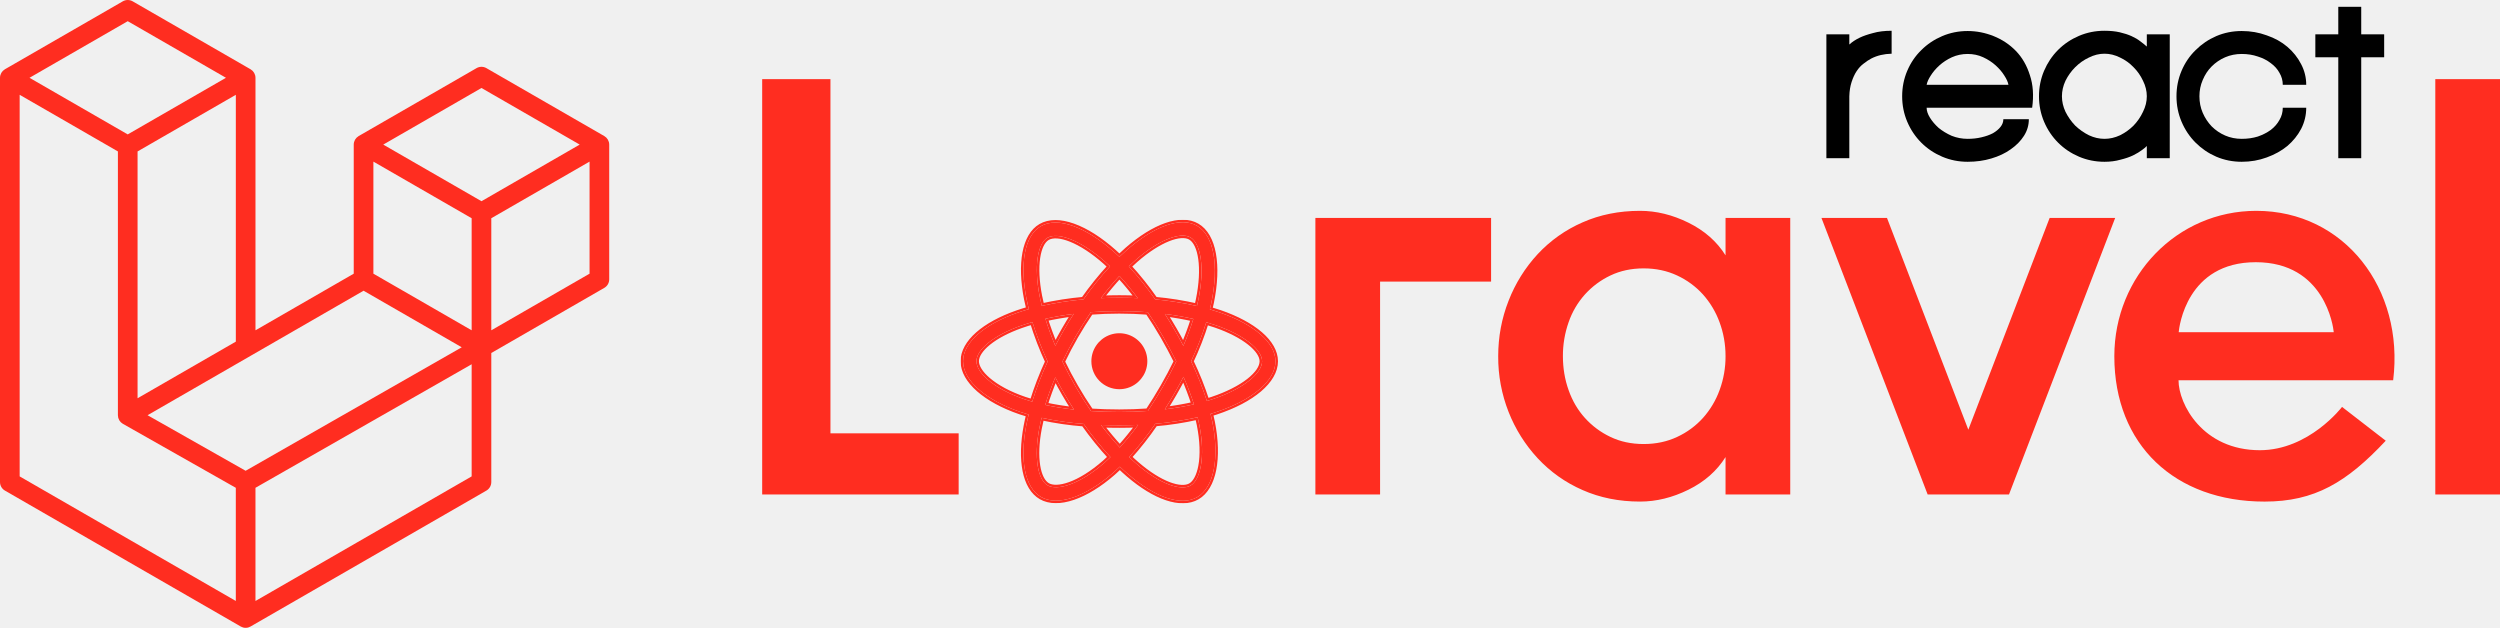
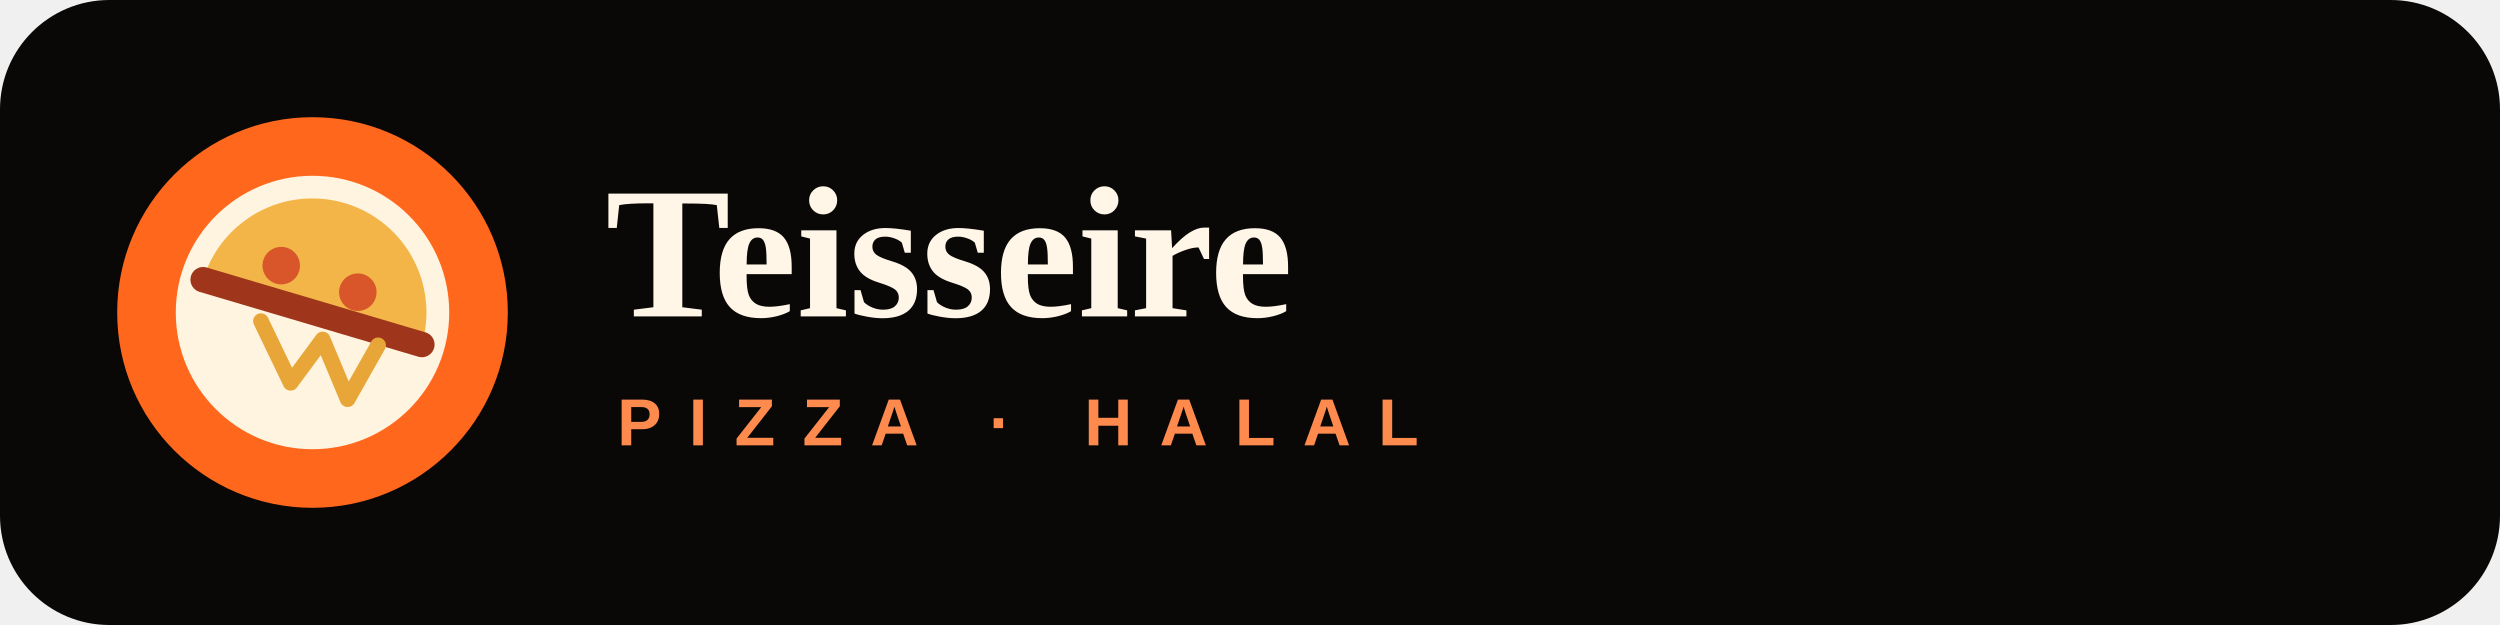
- <svg xmlns="http://www.w3.org/2000/svg" width="1991" height="500" viewBox="0 0 1991 500" fill="none">
-   <mask id="path-1-outside-1_1_7" maskUnits="userSpaceOnUse" x="765" y="175" width="253" height="226" fill="black">
-     <rect fill="white" x="765" y="175" width="253" height="226" />
-     <path d="M971.537 248.894C968.887 247.988 966.217 247.145 963.529 246.365C963.975 244.551 964.386 242.726 964.763 240.892C970.827 211.403 966.862 187.646 953.33 179.825C940.374 172.321 919.125 180.141 897.69 198.84C895.582 200.685 893.518 202.585 891.496 204.541C890.149 203.242 888.767 201.97 887.35 200.727C864.884 180.732 842.365 172.31 828.849 180.157C815.893 187.677 812.042 210.009 817.499 237.958C818.045 240.722 818.658 243.474 819.339 246.214C816.152 247.121 813.073 248.09 810.13 249.117C783.823 258.316 767 272.739 767 287.696C767 303.15 785.056 318.646 812.488 328.042C814.713 328.799 816.959 329.502 819.225 330.152C818.489 333.085 817.838 336.051 817.271 339.05C812.089 366.518 816.131 388.321 829.062 395.795C842.417 403.511 864.822 395.582 886.661 376.458C888.389 374.945 890.116 373.347 891.844 371.664C894.027 373.775 896.273 375.824 898.581 377.811C919.726 396.043 940.607 403.408 953.517 395.914C966.862 388.171 971.2 364.746 965.566 336.246C965.134 334.07 964.637 331.848 964.074 329.582C965.649 329.115 967.192 328.633 968.702 328.136C997.206 318.667 1015.78 303.358 1015.78 287.711C1015.76 272.682 998.403 258.165 971.537 248.894ZM904.681 206.873C923.043 190.854 940.208 184.531 948.033 189.05C956.362 193.865 959.601 213.279 954.367 238.741C954.021 240.399 953.648 242.053 953.247 243.701C942.289 241.208 931.177 239.449 919.985 238.435C913.577 229.204 906.553 220.417 898.959 212.133C900.818 210.33 902.722 208.576 904.671 206.873H904.681ZM840.453 300.476C842.702 304.829 845.053 309.129 847.507 313.376C850.005 317.708 852.608 321.977 855.317 326.182C847.616 325.345 839.963 324.111 832.389 322.487C834.586 315.376 837.292 307.991 840.453 300.476ZM840.453 275.429C837.343 268.074 834.711 260.84 832.55 253.853C839.65 252.262 847.216 250.962 855.104 249.977C852.461 254.102 849.918 258.288 847.475 262.534C845.033 266.781 842.687 271.079 840.437 275.429H840.453ZM846.102 287.955C849.377 281.124 852.905 274.425 856.685 267.857C860.461 261.292 864.481 254.878 868.745 248.614C876.146 248.054 883.733 247.759 891.398 247.759C899.063 247.759 906.697 248.054 914.093 248.619C918.311 254.869 922.307 261.261 926.08 267.795C929.853 274.328 933.427 280.996 936.803 287.799C933.472 294.654 929.906 301.381 926.106 307.981C922.336 314.545 918.363 320.978 914.186 327.281C906.801 327.799 899.156 328.084 891.382 328.084C883.609 328.084 876.109 327.84 868.859 327.369C864.564 321.084 860.511 314.642 856.7 308.043C852.89 301.444 849.352 294.748 846.087 287.955H846.102ZM935.305 313.303C937.81 308.957 940.215 304.553 942.519 300.093C945.678 307.255 948.467 314.576 950.874 322.025C943.21 323.751 935.462 325.074 927.661 325.99C930.293 321.813 932.842 317.584 935.305 313.303ZM942.416 275.434C940.121 271.063 937.736 266.744 935.258 262.477C932.84 258.269 930.319 254.113 927.697 250.008C935.632 251.013 943.245 252.35 950.381 253.983C948.087 261.262 945.428 268.421 942.416 275.434ZM891.502 219.747C896.677 225.401 901.563 231.314 906.143 237.461C896.347 236.994 886.545 236.994 876.736 237.461C881.572 231.066 886.521 225.131 891.502 219.747ZM834.198 189.366C842.521 184.536 860.924 191.439 880.323 208.682C881.561 209.786 882.81 210.941 884.054 212.139C876.422 220.421 869.348 229.201 862.878 238.42C851.711 239.426 840.621 241.157 829.678 243.602C829.046 241.059 828.476 238.499 827.968 235.922C823.278 211.962 826.382 193.901 834.198 189.366ZM822.065 319.89C819.992 319.299 817.945 318.658 815.924 317.967C803.796 313.821 793.779 308.411 786.901 302.518C780.744 297.237 777.624 291.966 777.624 287.696C777.624 278.621 791.13 267.043 813.654 259.191C816.483 258.207 819.337 257.307 822.215 256.491C825.561 267.242 829.612 277.759 834.343 287.976C829.555 298.333 825.454 308.994 822.065 319.89ZM879.659 368.436C870.004 376.894 860.333 382.89 851.808 385.911C844.148 388.622 838.048 388.7 834.363 386.569C826.517 382.035 823.252 364.523 827.704 341.035C828.232 338.271 828.837 335.507 829.518 332.743C840.57 335.124 851.771 336.75 863.044 337.609C869.577 346.876 876.71 355.706 884.396 364.041C882.852 365.559 881.271 367.021 879.659 368.436ZM891.797 356.402C886.76 350.955 881.732 344.927 876.83 338.449C881.594 338.636 886.445 338.729 891.382 338.729C896.451 338.729 901.468 338.62 906.412 338.397C901.849 344.643 896.971 350.652 891.797 356.402ZM956.331 371.219C954.849 379.221 951.869 384.559 948.184 386.694C940.342 391.244 923.577 385.331 905.5 369.736C903.427 367.954 901.354 366.041 899.244 364.036C906.781 355.668 913.747 346.803 920.094 337.501C931.429 336.54 942.685 334.8 953.781 332.292C954.289 334.344 954.738 336.355 955.128 338.325C957.621 350.918 957.979 362.31 956.331 371.219ZM965.349 318.024C963.991 318.475 962.591 318.911 961.171 319.336C957.692 308.535 953.483 297.983 948.572 287.753C953.299 277.659 957.343 267.26 960.679 256.626C963.224 257.367 965.696 258.145 968.075 258.969C991.096 266.908 1005.14 278.663 1005.14 287.696C1005.14 297.335 989.971 309.846 965.349 318.024Z" />
-   </mask>
-   <path d="M971.537 248.894C968.887 247.988 966.217 247.145 963.529 246.365C963.975 244.551 964.386 242.726 964.763 240.892C970.827 211.403 966.862 187.646 953.33 179.825C940.374 172.321 919.125 180.141 897.69 198.84C895.582 200.685 893.518 202.585 891.496 204.541C890.149 203.242 888.767 201.97 887.35 200.727C864.884 180.732 842.365 172.31 828.849 180.157C815.893 187.677 812.042 210.009 817.499 237.958C818.045 240.722 818.658 243.474 819.339 246.214C816.152 247.121 813.073 248.09 810.13 249.117C783.823 258.316 767 272.739 767 287.696C767 303.15 785.056 318.646 812.488 328.042C814.713 328.799 816.959 329.502 819.225 330.152C818.489 333.085 817.838 336.051 817.271 339.05C812.089 366.518 816.131 388.321 829.062 395.795C842.417 403.511 864.822 395.582 886.661 376.458C888.389 374.945 890.116 373.347 891.844 371.664C894.027 373.775 896.273 375.824 898.581 377.811C919.726 396.043 940.607 403.408 953.517 395.914C966.862 388.171 971.2 364.746 965.566 336.246C965.134 334.07 964.637 331.848 964.074 329.582C965.649 329.115 967.192 328.633 968.702 328.136C997.206 318.667 1015.78 303.358 1015.78 287.711C1015.76 272.682 998.403 258.165 971.537 248.894ZM904.681 206.873C923.043 190.854 940.208 184.531 948.033 189.05C956.362 193.865 959.601 213.279 954.367 238.741C954.021 240.399 953.648 242.053 953.247 243.701C942.289 241.208 931.177 239.449 919.985 238.435C913.577 229.204 906.553 220.417 898.959 212.133C900.818 210.33 902.722 208.576 904.671 206.873H904.681ZM840.453 300.476C842.702 304.829 845.053 309.129 847.507 313.376C850.005 317.708 852.608 321.977 855.317 326.182C847.616 325.345 839.963 324.111 832.389 322.487C834.586 315.376 837.292 307.991 840.453 300.476ZM840.453 275.429C837.343 268.074 834.711 260.84 832.55 253.853C839.65 252.262 847.216 250.962 855.104 249.977C852.461 254.102 849.918 258.288 847.475 262.534C845.033 266.781 842.687 271.079 840.437 275.429H840.453ZM846.102 287.955C849.377 281.124 852.905 274.425 856.685 267.857C860.461 261.292 864.481 254.878 868.745 248.614C876.146 248.054 883.733 247.759 891.398 247.759C899.063 247.759 906.697 248.054 914.093 248.619C918.311 254.869 922.307 261.261 926.08 267.795C929.853 274.328 933.427 280.996 936.803 287.799C933.472 294.654 929.906 301.381 926.106 307.981C922.336 314.545 918.363 320.978 914.186 327.281C906.801 327.799 899.156 328.084 891.382 328.084C883.609 328.084 876.109 327.84 868.859 327.369C864.564 321.084 860.511 314.642 856.7 308.043C852.89 301.444 849.352 294.748 846.087 287.955H846.102ZM935.305 313.303C937.81 308.957 940.215 304.553 942.519 300.093C945.678 307.255 948.467 314.576 950.874 322.025C943.21 323.751 935.462 325.074 927.661 325.99C930.293 321.813 932.842 317.584 935.305 313.303ZM942.416 275.434C940.121 271.063 937.736 266.744 935.258 262.477C932.84 258.269 930.319 254.113 927.697 250.008C935.632 251.013 943.245 252.35 950.381 253.983C948.087 261.262 945.428 268.421 942.416 275.434ZM891.502 219.747C896.677 225.401 901.563 231.314 906.143 237.461C896.347 236.994 886.545 236.994 876.736 237.461C881.572 231.066 886.521 225.131 891.502 219.747ZM834.198 189.366C842.521 184.536 860.924 191.439 880.323 208.682C881.561 209.786 882.81 210.941 884.054 212.139C876.422 220.421 869.348 229.201 862.878 238.42C851.711 239.426 840.621 241.157 829.678 243.602C829.046 241.059 828.476 238.499 827.968 235.922C823.278 211.962 826.382 193.901 834.198 189.366ZM822.065 319.89C819.992 319.299 817.945 318.658 815.924 317.967C803.796 313.821 793.779 308.411 786.901 302.518C780.744 297.237 777.624 291.966 777.624 287.696C777.624 278.621 791.13 267.043 813.654 259.191C816.483 258.207 819.337 257.307 822.215 256.491C825.561 267.242 829.612 277.759 834.343 287.976C829.555 298.333 825.454 308.994 822.065 319.89ZM879.659 368.436C870.004 376.894 860.333 382.89 851.808 385.911C844.148 388.622 838.048 388.7 834.363 386.569C826.517 382.035 823.252 364.523 827.704 341.035C828.232 338.271 828.837 335.507 829.518 332.743C840.57 335.124 851.771 336.75 863.044 337.609C869.577 346.876 876.71 355.706 884.396 364.041C882.852 365.559 881.271 367.021 879.659 368.436ZM891.797 356.402C886.76 350.955 881.732 344.927 876.83 338.449C881.594 338.636 886.445 338.729 891.382 338.729C896.451 338.729 901.468 338.62 906.412 338.397C901.849 344.643 896.971 350.652 891.797 356.402ZM956.331 371.219C954.849 379.221 951.869 384.559 948.184 386.694C940.342 391.244 923.577 385.331 905.5 369.736C903.427 367.954 901.354 366.041 899.244 364.036C906.781 355.668 913.747 346.803 920.094 337.501C931.429 336.54 942.685 334.8 953.781 332.292C954.289 334.344 954.738 336.355 955.128 338.325C957.621 350.918 957.979 362.31 956.331 371.219ZM965.349 318.024C963.991 318.475 962.591 318.911 961.171 319.336C957.692 308.535 953.483 297.983 948.572 287.753C953.299 277.659 957.343 267.26 960.679 256.626C963.224 257.367 965.696 258.145 968.075 258.969C991.096 266.908 1005.14 278.663 1005.14 287.696C1005.14 297.335 989.971 309.846 965.349 318.024Z" fill="#FF2D20" />
-   <path d="M971.537 248.894C968.887 247.988 966.217 247.145 963.529 246.365C963.975 244.551 964.386 242.726 964.763 240.892C970.827 211.403 966.862 187.646 953.33 179.825C940.374 172.321 919.125 180.141 897.69 198.84C895.582 200.685 893.518 202.585 891.496 204.541C890.149 203.242 888.767 201.97 887.35 200.727C864.884 180.732 842.365 172.31 828.849 180.157C815.893 187.677 812.042 210.009 817.499 237.958C818.045 240.722 818.658 243.474 819.339 246.214C816.152 247.121 813.073 248.09 810.13 249.117C783.823 258.316 767 272.739 767 287.696C767 303.15 785.056 318.646 812.488 328.042C814.713 328.799 816.959 329.502 819.225 330.152C818.489 333.085 817.838 336.051 817.271 339.05C812.089 366.518 816.131 388.321 829.062 395.795C842.417 403.511 864.822 395.582 886.661 376.458C888.389 374.945 890.116 373.347 891.844 371.664C894.027 373.775 896.273 375.824 898.581 377.811C919.726 396.043 940.607 403.408 953.517 395.914C966.862 388.171 971.2 364.746 965.566 336.246C965.134 334.07 964.637 331.848 964.074 329.582C965.649 329.115 967.192 328.633 968.702 328.136C997.206 318.667 1015.78 303.358 1015.78 287.711C1015.76 272.682 998.403 258.165 971.537 248.894ZM904.681 206.873C923.043 190.854 940.208 184.531 948.033 189.05C956.362 193.865 959.601 213.279 954.367 238.741C954.021 240.399 953.648 242.053 953.247 243.701C942.289 241.208 931.177 239.449 919.985 238.435C913.577 229.204 906.553 220.417 898.959 212.133C900.818 210.33 902.722 208.576 904.671 206.873H904.681ZM840.453 300.476C842.702 304.829 845.053 309.129 847.507 313.376C850.005 317.708 852.608 321.977 855.317 326.182C847.616 325.345 839.963 324.111 832.389 322.487C834.586 315.376 837.292 307.991 840.453 300.476ZM840.453 275.429C837.343 268.074 834.711 260.84 832.55 253.853C839.65 252.262 847.216 250.962 855.104 249.977C852.461 254.102 849.918 258.288 847.475 262.534C845.033 266.781 842.687 271.079 840.437 275.429H840.453ZM846.102 287.955C849.377 281.124 852.905 274.425 856.685 267.857C860.461 261.292 864.481 254.878 868.745 248.614C876.146 248.054 883.733 247.759 891.398 247.759C899.063 247.759 906.697 248.054 914.093 248.619C918.311 254.869 922.307 261.261 926.08 267.795C929.853 274.328 933.427 280.996 936.803 287.799C933.472 294.654 929.906 301.381 926.106 307.981C922.336 314.545 918.363 320.978 914.186 327.281C906.801 327.799 899.156 328.084 891.382 328.084C883.609 328.084 876.109 327.84 868.859 327.369C864.564 321.084 860.511 314.642 856.7 308.043C852.89 301.444 849.352 294.748 846.087 287.955H846.102ZM935.305 313.303C937.81 308.957 940.215 304.553 942.519 300.093C945.678 307.255 948.467 314.576 950.874 322.025C943.21 323.751 935.462 325.074 927.661 325.99C930.293 321.813 932.842 317.584 935.305 313.303ZM942.416 275.434C940.121 271.063 937.736 266.744 935.258 262.477C932.84 258.269 930.319 254.113 927.697 250.008C935.632 251.013 943.245 252.35 950.381 253.983C948.087 261.262 945.428 268.421 942.416 275.434ZM891.502 219.747C896.677 225.401 901.563 231.314 906.143 237.461C896.347 236.994 886.545 236.994 876.736 237.461C881.572 231.066 886.521 225.131 891.502 219.747ZM834.198 189.366C842.521 184.536 860.924 191.439 880.323 208.682C881.561 209.786 882.81 210.941 884.054 212.139C876.422 220.421 869.348 229.201 862.878 238.42C851.711 239.426 840.621 241.157 829.678 243.602C829.046 241.059 828.476 238.499 827.968 235.922C823.278 211.962 826.382 193.901 834.198 189.366ZM822.065 319.89C819.992 319.299 817.945 318.658 815.924 317.967C803.796 313.821 793.779 308.411 786.901 302.518C780.744 297.237 777.624 291.966 777.624 287.696C777.624 278.621 791.13 267.043 813.654 259.191C816.483 258.207 819.337 257.307 822.215 256.491C825.561 267.242 829.612 277.759 834.343 287.976C829.555 298.333 825.454 308.994 822.065 319.89ZM879.659 368.436C870.004 376.894 860.333 382.89 851.808 385.911C844.148 388.622 838.048 388.7 834.363 386.569C826.517 382.035 823.252 364.523 827.704 341.035C828.232 338.271 828.837 335.507 829.518 332.743C840.57 335.124 851.771 336.75 863.044 337.609C869.577 346.876 876.71 355.706 884.396 364.041C882.852 365.559 881.271 367.021 879.659 368.436ZM891.797 356.402C886.76 350.955 881.732 344.927 876.83 338.449C881.594 338.636 886.445 338.729 891.382 338.729C896.451 338.729 901.468 338.62 906.412 338.397C901.849 344.643 896.971 350.652 891.797 356.402ZM956.331 371.219C954.849 379.221 951.869 384.559 948.184 386.694C940.342 391.244 923.577 385.331 905.5 369.736C903.427 367.954 901.354 366.041 899.244 364.036C906.781 355.668 913.747 346.803 920.094 337.501C931.429 336.54 942.685 334.8 953.781 332.292C954.289 334.344 954.738 336.355 955.128 338.325C957.621 350.918 957.979 362.31 956.331 371.219ZM965.349 318.024C963.991 318.475 962.591 318.911 961.171 319.336C957.692 308.535 953.483 297.983 948.572 287.753C953.299 277.659 957.343 267.26 960.679 256.626C963.224 257.367 965.696 258.145 968.075 258.969C991.096 266.908 1005.14 278.663 1005.14 287.696C1005.14 297.335 989.971 309.846 965.349 318.024Z" stroke="#FF2D20" stroke-width="4" mask="url(#path-1-outside-1_1_7)" />
-   <path d="M891.382 309.96C895.793 309.974 900.109 308.679 903.783 306.24C907.457 303.8 910.325 300.324 912.023 296.253C913.721 292.182 914.172 287.699 913.321 283.372C912.469 279.044 910.352 275.066 907.239 271.943C904.125 268.819 900.154 266.689 895.829 265.823C891.504 264.957 887.02 265.394 882.944 267.079C878.867 268.764 875.383 271.62 872.931 275.286C870.479 278.953 869.17 283.264 869.17 287.675C869.164 290.597 869.733 293.492 870.847 296.193C871.96 298.895 873.595 301.351 875.658 303.421C877.72 305.49 880.171 307.133 882.869 308.255C885.567 309.377 888.46 309.957 891.382 309.96Z" fill="#FF2D20" />
-   <path fill-rule="evenodd" clip-rule="evenodd" d="M484.904 113.113C485.084 113.78 485.176 114.467 485.178 115.157V222.481C485.178 223.859 484.815 225.212 484.125 226.404C483.435 227.596 482.443 228.584 481.25 229.27L391.267 281.132V383.926C391.267 386.724 389.782 389.306 387.359 390.715L199.527 498.958C199.097 499.202 198.628 499.359 198.159 499.525C197.984 499.584 197.817 499.691 197.632 499.74C196.319 500.087 194.939 500.087 193.626 499.74C193.411 499.682 193.215 499.564 193.01 499.486C192.58 499.33 192.131 499.193 191.72 498.958L3.928 390.715C2.735 390.029 1.744 389.04 1.054 387.848C0.365 386.656 0.001 385.304 0 383.926L0 61.955C0 61.251 0.098 60.566 0.274 59.901C0.332 59.676 0.469 59.471 0.547 59.246C0.694 58.835 0.831 58.414 1.046 58.033C1.192 57.779 1.407 57.573 1.583 57.338C1.808 57.025 2.013 56.703 2.277 56.429C2.501 56.204 2.795 56.038 3.049 55.842C3.332 55.607 3.586 55.353 3.908 55.167L97.819 1.045C99.008 0.36 100.356 0 101.728 0C103.099 0 104.447 0.36 105.636 1.045L199.537 55.167H199.557C199.869 55.363 200.133 55.607 200.417 55.832C200.671 56.028 200.954 56.204 201.179 56.419C201.452 56.703 201.648 57.025 201.882 57.338C202.048 57.573 202.273 57.779 202.41 58.033C202.635 58.424 202.762 58.835 202.918 59.246C202.996 59.471 203.133 59.676 203.192 59.911C203.371 60.578 203.463 61.265 203.465 61.955V263.055L281.713 217.952V115.148C281.713 114.463 281.81 113.768 281.986 113.113C282.055 112.878 282.182 112.673 282.26 112.448C282.416 112.037 282.553 111.617 282.768 111.235C282.915 110.981 283.13 110.775 283.296 110.541C283.53 110.228 283.726 109.905 283.999 109.631C284.224 109.406 284.507 109.24 284.761 109.044C285.054 108.809 285.309 108.555 285.621 108.369L379.542 54.248C380.73 53.562 382.078 53.201 383.45 53.201C384.822 53.201 386.17 53.562 387.359 54.248L481.26 108.369C481.592 108.565 481.846 108.809 482.139 109.034C482.383 109.23 482.667 109.406 482.891 109.621C483.165 109.905 483.36 110.228 483.595 110.541C483.771 110.775 483.986 110.981 484.123 111.235C484.347 111.617 484.474 112.037 484.631 112.448C484.719 112.673 484.846 112.878 484.904 113.113ZM469.524 217.952V128.705L436.664 147.642L391.267 173.808V263.055L469.534 217.952H469.524ZM375.623 379.397V290.091L330.969 315.621L203.455 388.475V478.622L375.623 379.397ZM15.653 75.503V379.397L187.802 478.612V388.485L97.868 337.532L97.839 337.513L97.8 337.493C97.497 337.317 97.243 337.063 96.959 336.847C96.715 336.652 96.432 336.495 96.217 336.28L96.197 336.251C95.943 336.006 95.767 335.703 95.552 335.429C95.357 335.165 95.122 334.94 94.966 334.666L94.956 334.637C94.78 334.343 94.673 333.991 94.546 333.659C94.419 333.365 94.253 333.091 94.175 332.778C94.077 332.407 94.057 332.006 94.018 331.624C93.979 331.331 93.901 331.037 93.901 330.744V120.606L48.514 94.43L15.653 75.503ZM101.737 16.872L23.5 61.955L101.718 107.039L179.946 61.946L101.718 16.872H101.737ZM142.425 298.23L187.812 272.074V75.503L154.951 94.44L109.554 120.606V317.177L142.425 298.23ZM383.45 70.074L305.222 115.157L383.45 160.241L461.668 115.148L383.45 70.074ZM375.623 173.808L330.227 147.642L297.366 128.705V217.952L342.753 244.108L375.623 263.055V173.808ZM195.619 374.927L310.362 309.351L367.719 276.583L289.549 231.529L199.547 283.401L117.518 330.675L195.619 374.927Z" fill="#FF2D20" />
-   <path fill-rule="evenodd" clip-rule="evenodd" d="M661.371 63V345.115H763.474V393.787H607V63H661.371ZM1047.57 393.787V173.576H1187.5V224.268H1099.09V393.811H1047.57V393.787ZM1374.22 203.347V173.576H1425.75V393.799H1374.22V364.016C1367.29 375.045 1357.45 383.712 1344.68 390.004C1331.92 396.308 1319.08 399.454 1306.15 399.454C1289.45 399.454 1274.17 396.394 1260.3 390.249C1246.79 384.36 1234.64 375.751 1224.61 364.958C1214.66 354.224 1206.81 341.728 1201.45 328.112C1195.88 313.965 1193.07 298.88 1193.17 283.675C1193.17 268.251 1195.93 253.513 1201.45 239.484C1206.77 225.777 1214.62 213.193 1224.6 202.393C1234.64 191.605 1246.79 183 1260.3 177.114C1274.17 170.969 1289.45 167.909 1306.15 167.909C1319.07 167.909 1331.92 171.055 1344.68 177.359C1357.45 183.663 1367.29 192.318 1374.22 203.347ZM1369.5 310.619C1372.67 301.995 1374.27 292.875 1374.22 283.688C1374.22 274.225 1372.63 265.252 1369.5 256.757C1366.54 248.576 1362.06 241.035 1356.27 234.538C1350.5 228.166 1343.5 223.021 1335.7 219.408C1327.67 215.638 1318.75 213.74 1308.99 213.74C1299.22 213.74 1290.39 215.638 1282.52 219.408C1274.81 223.064 1267.9 228.206 1262.19 234.538C1256.42 241.001 1252 248.551 1249.2 256.744C1246.17 265.399 1244.65 274.508 1244.7 283.675C1244.7 293.126 1246.18 302.111 1249.2 310.606C1252.18 319.126 1256.52 326.52 1262.19 332.824C1267.9 339.159 1274.81 344.302 1282.52 347.955C1290.39 351.737 1299.22 353.623 1308.99 353.623C1318.75 353.623 1327.67 351.737 1335.7 347.955C1343.51 344.346 1350.5 339.2 1356.27 332.824C1362.06 326.332 1366.54 318.795 1369.5 310.619ZM1632.33 173.576H1684.52L1599.96 393.799H1535.18L1450.61 173.576H1502.8L1567.57 342.214L1632.33 173.576ZM1796.91 167.909C1867.06 167.909 1914.91 230.07 1905.92 302.821H1734.98C1734.98 321.819 1754.17 358.544 1799.74 358.544C1838.92 358.544 1865.19 324.084 1865.2 324.06L1900.01 350.991C1868.89 384.202 1843.4 399.467 1803.49 399.467C1732.19 399.467 1683.85 354.369 1683.85 283.688C1683.85 219.751 1733.82 167.909 1796.91 167.909ZM1735.11 264.542H1858.6C1858.22 260.307 1851.52 208.819 1796.49 208.819C1741.45 208.819 1735.51 260.307 1735.11 264.542ZM1939.47 393.787V63H1991V393.787H1939.47Z" fill="#FF2D20" />
-   <path d="M1472.8 35.462C1474.96 33.432 1477.74 31.605 1481.12 29.981C1483.96 28.628 1487.48 27.41 1491.68 26.327C1495.87 25.109 1500.81 24.5 1506.49 24.5V42.77C1500.4 42.905 1494.99 44.191 1490.25 46.627C1488.22 47.71 1486.19 49.063 1484.16 50.687C1482.13 52.176 1480.31 54.138 1478.68 56.574C1477.06 59.01 1475.71 61.92 1474.62 65.303C1473.54 68.551 1472.93 72.34 1472.8 76.671V126H1454.53V27.342H1472.8V35.462Z" fill="black" />
-   <path d="M1615.77 94.941C1615.77 99.678 1614.49 104.076 1611.91 108.136C1609.34 112.196 1605.82 115.782 1601.36 118.895C1597.03 122.008 1591.89 124.444 1585.93 126.203C1580.11 127.962 1573.82 128.842 1567.05 128.842C1559.88 128.842 1553.11 127.489 1546.75 124.782C1540.39 122.075 1534.84 118.354 1530.11 113.617C1525.37 108.88 1521.65 103.332 1518.94 96.971C1516.23 90.61 1514.88 83.844 1514.88 76.671C1514.88 69.498 1516.23 62.732 1518.94 56.371C1521.65 50.01 1525.37 44.529 1530.11 39.928C1534.84 35.191 1540.39 31.47 1546.75 28.763C1553.11 26.056 1559.88 24.703 1567.05 24.703C1574.09 24.703 1580.99 26.056 1587.76 28.763C1594.52 31.47 1600.41 35.394 1605.42 40.537C1610.43 45.68 1614.15 52.108 1616.58 59.822C1619.15 67.401 1619.76 76.062 1618.41 85.806H1534.37C1534.37 88.242 1535.25 90.881 1537.01 93.723C1538.77 96.565 1541.07 99.272 1543.91 101.843C1546.89 104.279 1550.34 106.377 1554.26 108.136C1558.32 109.76 1562.59 110.572 1567.05 110.572C1570.98 110.572 1574.63 110.166 1578.01 109.354C1581.53 108.542 1584.58 107.459 1587.15 106.106C1589.72 104.617 1591.75 102.926 1593.24 101.031C1594.73 99.136 1595.47 97.106 1595.47 94.941H1615.77ZM1599.53 67.536C1599.13 65.371 1598.04 62.935 1596.28 60.228C1594.52 57.386 1592.22 54.679 1589.38 52.108C1586.54 49.537 1583.22 47.371 1579.43 45.612C1575.65 43.853 1571.52 42.973 1567.05 42.973C1562.59 42.973 1558.39 43.853 1554.47 45.612C1550.68 47.371 1547.36 49.537 1544.52 52.108C1541.68 54.679 1539.38 57.386 1537.62 60.228C1535.86 62.935 1534.77 65.371 1534.37 67.536H1599.53Z" fill="black" />
-   <path d="M1709.72 126V116.256C1709.04 117.068 1707.76 118.151 1705.86 119.504C1704.1 120.857 1701.74 122.278 1698.76 123.767C1695.92 125.12 1692.53 126.271 1688.61 127.218C1684.82 128.301 1680.62 128.842 1676.02 128.842C1668.85 128.842 1662.08 127.489 1655.72 124.782C1649.36 122.075 1643.81 118.354 1639.08 113.617C1634.34 108.88 1630.62 103.332 1627.91 96.971C1625.21 90.61 1623.85 83.844 1623.85 76.671C1623.85 69.498 1625.21 62.732 1627.91 56.371C1630.62 50.01 1634.34 44.462 1639.08 39.725C1643.81 34.988 1649.36 31.267 1655.72 28.56C1662.08 25.853 1668.85 24.5 1676.02 24.5C1680.62 24.5 1684.68 24.906 1688.2 25.718C1691.72 26.53 1694.83 27.545 1697.54 28.763C1700.25 29.981 1702.55 31.334 1704.44 32.823C1706.47 34.312 1708.23 35.733 1709.72 37.086V27.342H1727.99V126H1709.72ZM1642.12 76.671C1642.12 80.866 1643.07 84.994 1644.96 89.054C1646.99 93.114 1649.57 96.768 1652.68 100.016C1655.93 103.129 1659.58 105.7 1663.64 107.73C1667.7 109.625 1671.83 110.572 1676.02 110.572C1680.22 110.572 1684.35 109.625 1688.41 107.73C1692.47 105.7 1696.05 103.129 1699.16 100.016C1702.28 96.768 1704.78 93.114 1706.68 89.054C1708.71 84.994 1709.72 80.866 1709.72 76.671C1709.72 72.476 1708.71 68.348 1706.68 64.288C1704.78 60.228 1702.28 56.642 1699.16 53.529C1696.05 50.281 1692.47 47.71 1688.41 45.815C1684.35 43.785 1680.22 42.77 1676.02 42.77C1671.83 42.77 1667.7 43.785 1663.64 45.815C1659.58 47.71 1655.93 50.281 1652.68 53.529C1649.57 56.642 1646.99 60.228 1644.96 64.288C1643.07 68.348 1642.12 72.476 1642.12 76.671Z" fill="black" />
-   <path d="M1836.68 85.806C1836.68 91.761 1835.32 97.377 1832.62 102.655C1829.91 107.798 1826.25 112.331 1821.65 116.256C1817.05 120.045 1811.57 123.09 1805.21 125.391C1798.98 127.692 1792.35 128.842 1785.32 128.842C1778.14 128.842 1771.38 127.489 1765.02 124.782C1758.79 122.075 1753.31 118.354 1748.57 113.617C1743.84 108.88 1740.11 103.332 1737.41 96.971C1734.7 90.61 1733.35 83.844 1733.35 76.671C1733.35 69.498 1734.7 62.732 1737.41 56.371C1740.11 50.01 1743.84 44.529 1748.57 39.928C1753.31 35.191 1758.79 31.47 1765.02 28.763C1771.38 26.056 1778.14 24.703 1785.32 24.703C1792.35 24.703 1798.98 25.853 1805.21 28.154C1811.57 30.319 1817.05 33.364 1821.65 37.289C1826.25 41.214 1829.91 45.815 1832.62 51.093C1835.32 56.236 1836.68 61.717 1836.68 67.536H1818C1818 64.153 1817.12 60.972 1815.36 57.995C1813.74 55.018 1811.44 52.446 1808.46 50.281C1805.48 47.98 1802.03 46.221 1798.11 45.003C1794.18 43.65 1789.92 42.973 1785.32 42.973C1780.58 42.973 1776.18 43.853 1772.12 45.612C1768.06 47.371 1764.47 49.807 1761.36 52.92C1758.38 55.897 1756.02 59.484 1754.26 63.679C1752.5 67.739 1751.62 72.07 1751.62 76.671C1751.62 81.408 1752.5 85.806 1754.26 89.866C1756.02 93.926 1758.38 97.512 1761.36 100.625C1764.47 103.738 1768.06 106.174 1772.12 107.933C1776.18 109.692 1780.58 110.572 1785.32 110.572C1789.92 110.572 1794.18 109.963 1798.11 108.745C1802.03 107.392 1805.48 105.632 1808.46 103.467C1811.44 101.166 1813.74 98.527 1815.36 95.55C1817.12 92.573 1818 89.325 1818 85.806H1836.68Z" fill="black" />
-   <path d="M1862.21 126V45.612H1843.94V27.342H1862.21V5.418H1880.48V27.342H1898.75V45.612H1880.48V126H1862.21Z" fill="black" />
+ <svg xmlns="http://www.w3.org/2000/svg" viewBox="0 0 640 160" role="img" aria-labelledby="title description">
+   <rect width="640" height="160" rx="28" fill="#090807" />
+   <circle cx="80" cy="80" r="50" fill="#ff671d" />
+   <circle cx="80" cy="80" r="35" fill="#fff4df" />
+   <path d="M80 50.8a29.2 29.2 0 0 0-28 20.8l56 16.6A29.2 29.2 0 0 0 80 50.8Z" fill="#f3b548" />
+   <path d="m52 71.6 56 16.6" fill="none" stroke="#9f351b" stroke-width="6.5" stroke-linecap="round" />
+   <circle cx="72" cy="68" r="4.8" fill="#d8562a" />
+   <circle cx="91.6" cy="74.8" r="4.8" fill="#d8562a" />
+   <path d="m66.8 82.2 7.6 15.8 8.2-11.1 6.4 15.3 7.8-13.8" fill="none" stroke="#e7a637" stroke-width="4" stroke-linecap="round" stroke-linejoin="round" />
+   <text x="155" y="81" fill="#fff6e8" font-family="Georgia, 'Times New Roman', serif" font-size="48" font-weight="700">Teisseire</text>
+   <text x="158" y="114" fill="#ff8a4d" font-family="Arial, sans-serif" font-size="17" font-weight="700" letter-spacing="7">PIZZA · HALAL</text>
</svg>
